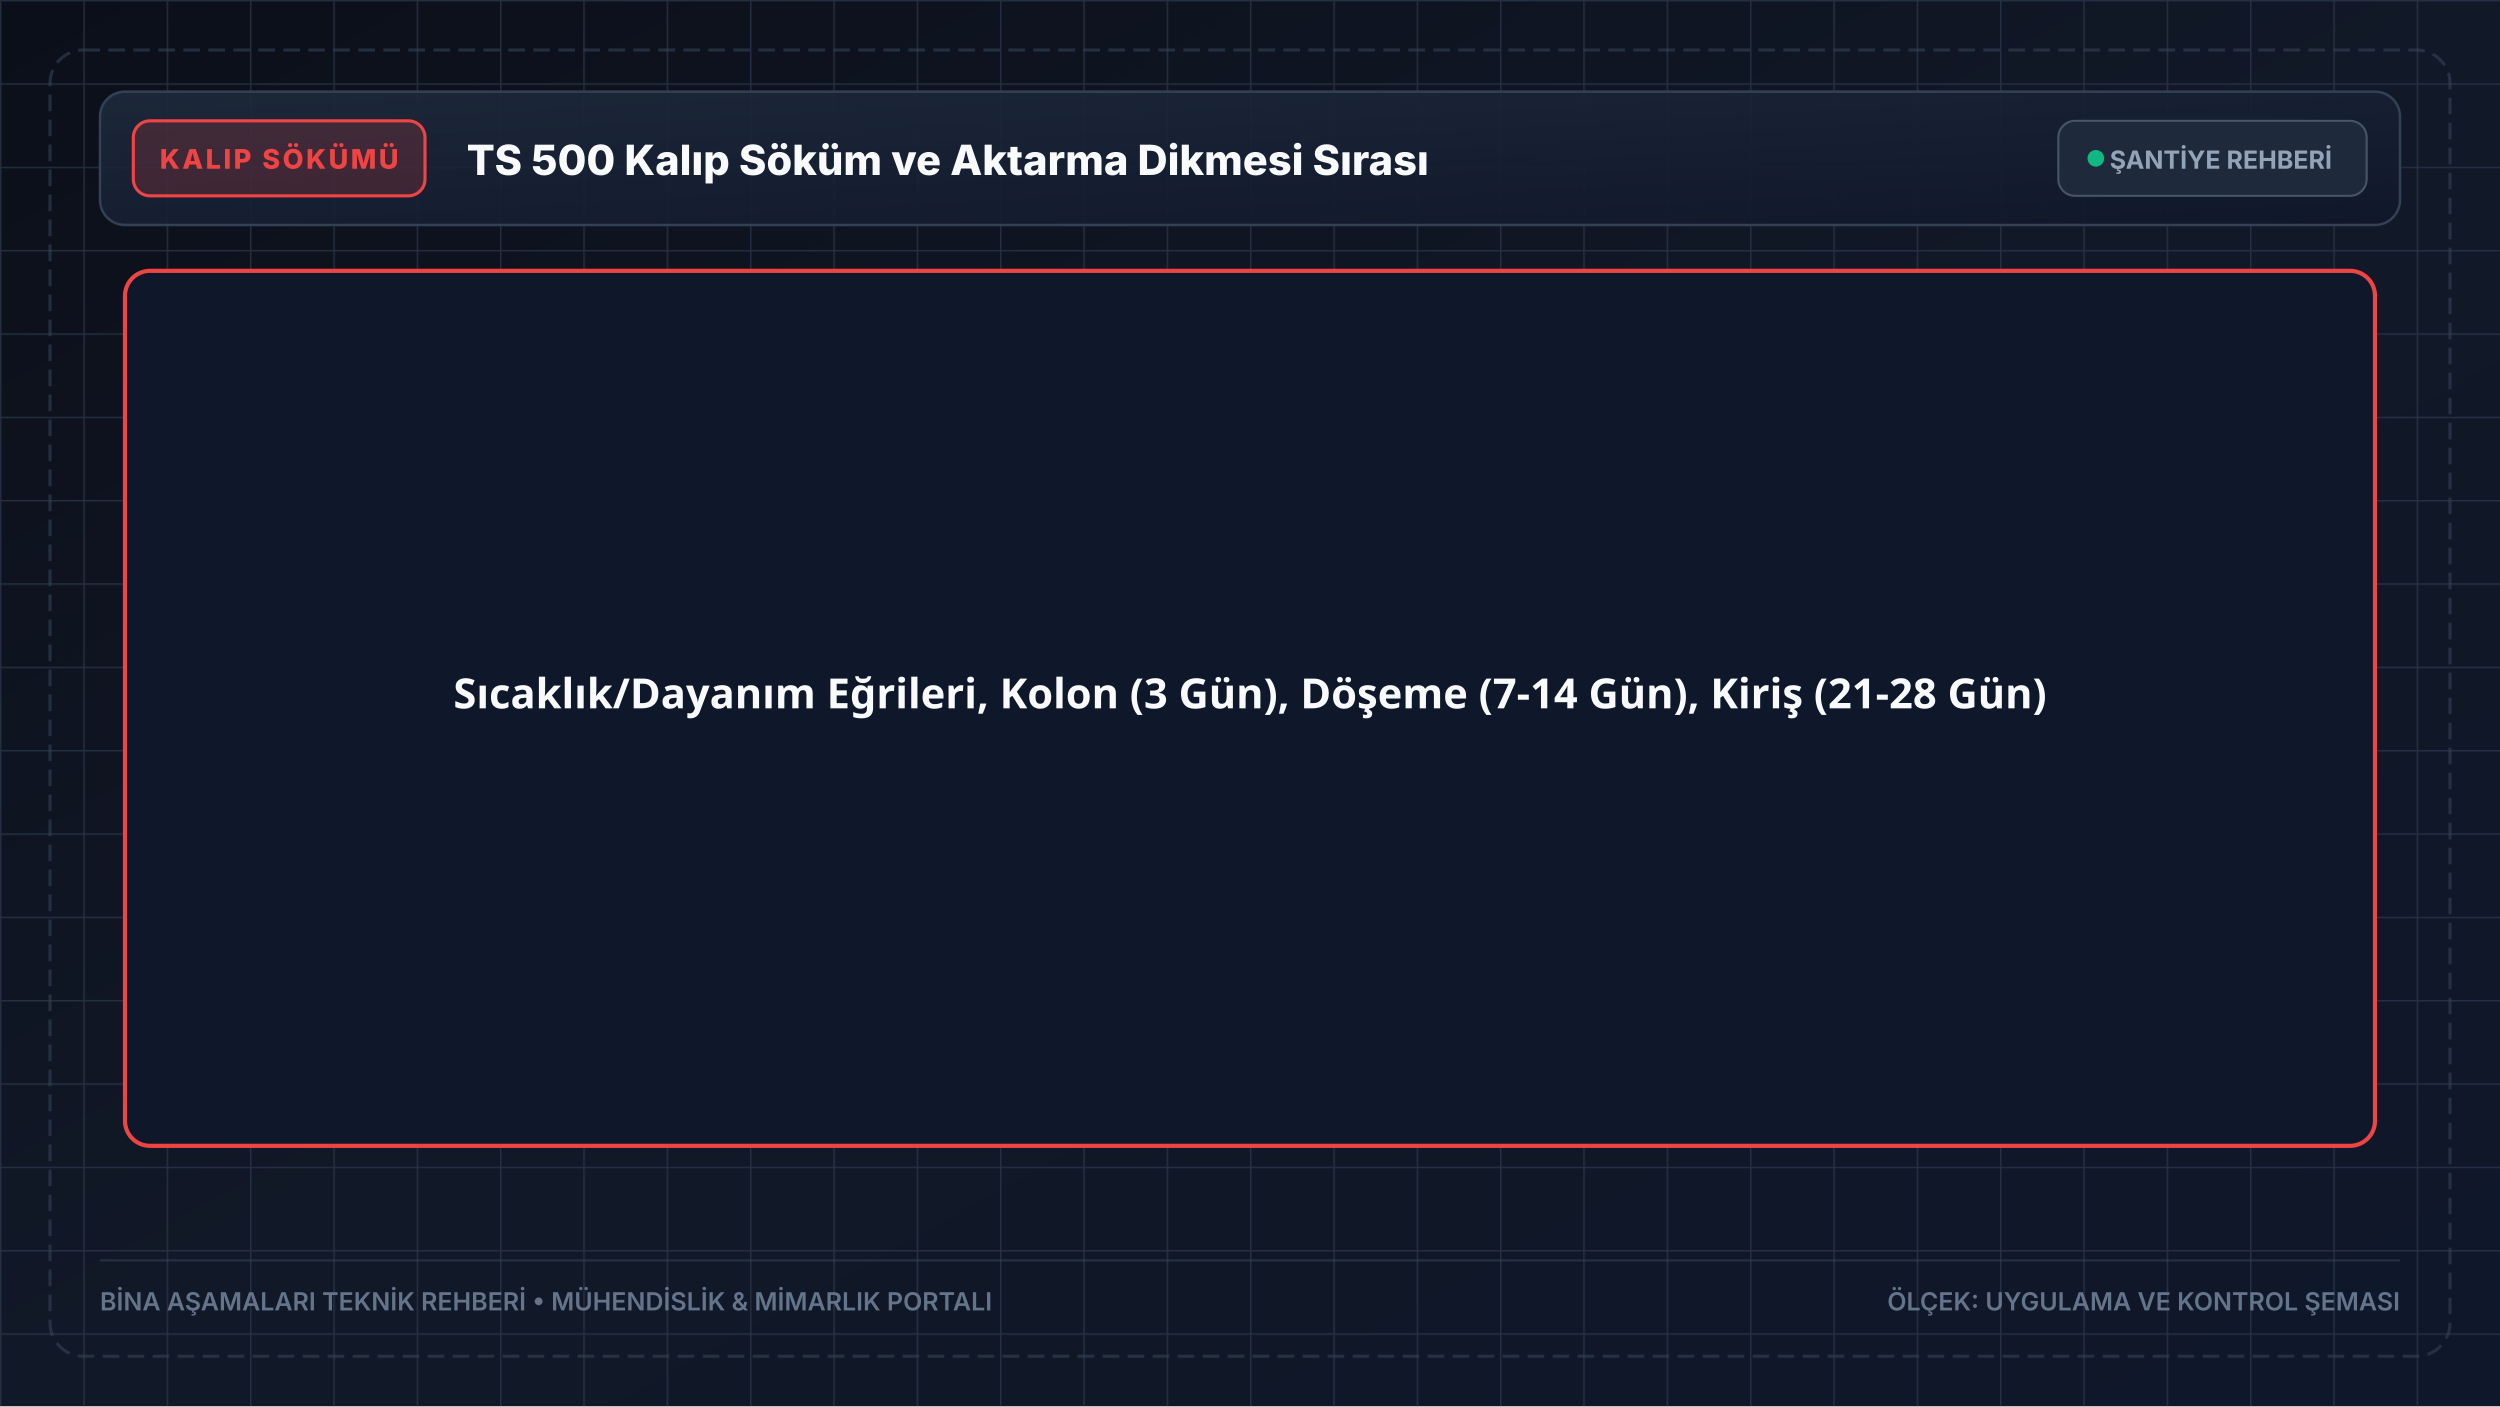
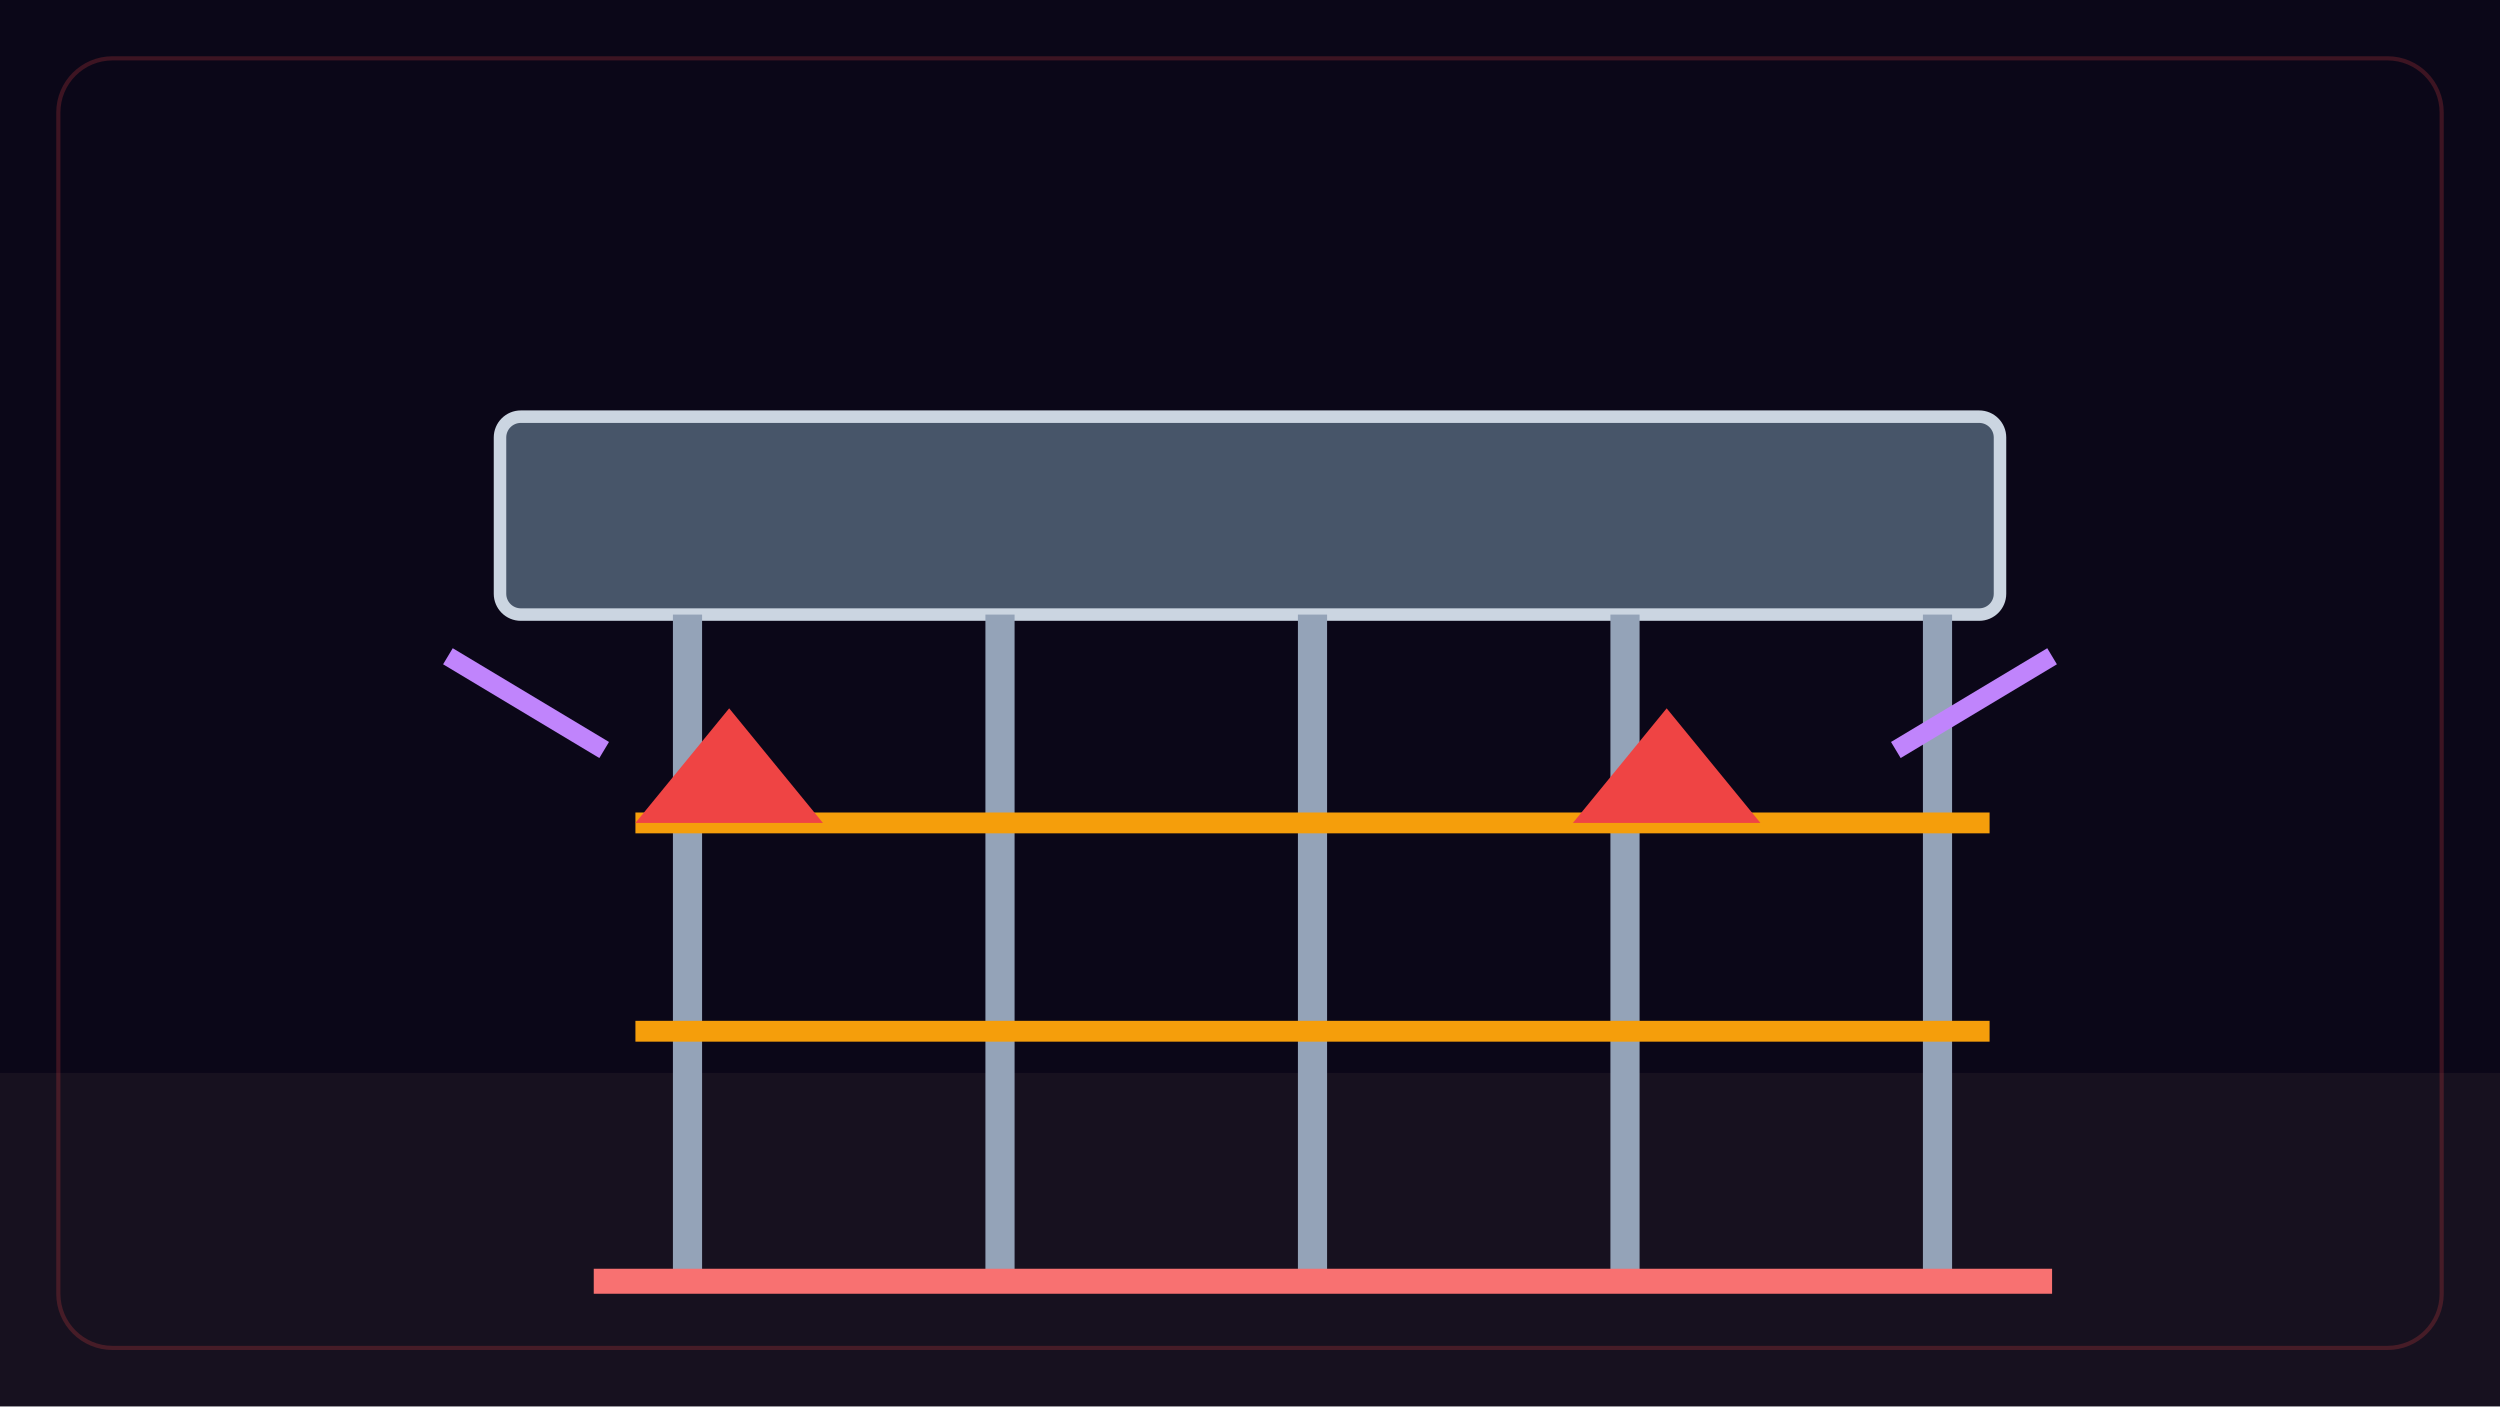
- <svg xmlns="http://www.w3.org/2000/svg" viewBox="0 0 1200 675" width="1200" height="675" fill="none">
-   <defs>
-     <linearGradient id="bgGrad" x1="0%" y1="0%" x2="100%" y2="100%">
-       <stop offset="0%" stop-color="#0b0f19" />
-       <stop offset="50%" stop-color="#111827" />
-       <stop offset="100%" stop-color="#0f172a" />
-     </linearGradient>
-     <linearGradient id="panelGrad" x1="0%" y1="0%" x2="100%" y2="100%">
-       <stop offset="0%" stop-color="#1e293b" stop-opacity="0.9" />
-       <stop offset="100%" stop-color="#0f172a" stop-opacity="0.95" />
-     </linearGradient>
-     <pattern id="blueprintGrid" width="40" height="40" patternUnits="userSpaceOnUse">
-       <path d="M 40 0 L 0 0 0 40" fill="none" stroke="#334155" stroke-width="0.75" stroke-opacity="0.3" />
-       <path d="M 200 0 L 0 0 0 200" fill="none" stroke="#334155" stroke-width="1.5" stroke-opacity="0.5" />
-     </pattern>
-   </defs>
-   <rect width="1200" height="675" fill="url(#bgGrad)" />
-   <rect width="1200" height="675" fill="url(#blueprintGrid)" />
-   <rect x="24" y="24" width="1152" height="627" rx="16" fill="none" stroke="#334155" stroke-width="1.5" stroke-dasharray="8 4" opacity="0.6" />
-   <g transform="translate(48, 44)">
-     <rect x="0" y="0" width="1104" height="64" rx="12" fill="url(#panelGrad)" stroke="#334155" stroke-width="1.2" />
-     <rect x="16" y="14" width="140" height="36" rx="8" fill="#ef4444" fill-opacity="0.18" stroke="#ef4444" stroke-width="1.5" />
-     <text x="86" y="37" fill="#ef4444" font-family="system-ui, -apple-system, sans-serif" font-size="13" font-weight="800" text-anchor="middle" letter-spacing="1.2">KALIP SÖKÜMÜ</text>
-     <text x="176" y="40" fill="#f8fafc" font-family="system-ui, -apple-system, sans-serif" font-size="20" font-weight="800">TS 500 Kalıp Söküm ve Aktarma Dikmesi Sırası</text>
-     <rect x="940" y="14" width="148" height="36" rx="8" fill="#1e293b" stroke="#475569" stroke-width="1" />
-     <circle cx="958" cy="32" r="4" fill="#10b981" />
-     <text x="1018" y="37" fill="#94a3b8" font-family="system-ui, -apple-system, sans-serif" font-size="12" font-weight="700" text-anchor="middle">ŞANTİYE REHBERİ</text>
+ <svg xmlns="http://www.w3.org/2000/svg" viewBox="0 0 1200 675">
+   <rect width="1200" height="675" fill="#0b0718" />
+   <rect y="515" width="1200" height="160" fill="#17111f" />
+   <g transform="translate(120 105)">
+     <rect x="120" y="95" width="720" height="95" rx="10" fill="#475569" stroke="#cbd5e1" stroke-width="6" />
+     <g stroke="#94a3b8" stroke-width="14">
+       <path d="M210 190v320M360 190v320M510 190v320M660 190v320M810 190v320" />
+     </g>
+     <g stroke="#f59e0b" stroke-width="10">
+       <path d="M185 290h650M185 390h650" />
+     </g>
+     <g fill="#ef4444">
+       <path d="M230 235l-45 55h90z" />
+       <path d="M680 235l-45 55h90z" />
+     </g>
+     <g stroke="#c084fc" stroke-width="9">
+       <path d="M95 210l75 45" />
+       <path d="M865 210l-75 45" />
+     </g>
+     <path d="M165 510h700" stroke="#f87171" stroke-width="12" />
  </g>
-   <g transform="translate(60, 130)">
-     <rect x="0" y="0" width="1080" height="420" rx="12" fill="#0f172a" stroke="#ef4444" stroke-width="2" />
-     <text x="540" y="210" fill="#f8fafc" font-family="sans-serif" font-size="20" font-weight="700" text-anchor="middle">Sıcaklık/Dayanım Eğrileri, Kolon (3 Gün), Döşeme (7-14 Gün), Kiriş (21-28 Gün)</text>
-   </g>
-   <g transform="translate(48, 605)">
-     <line x1="0" y1="0" x2="1104" y2="0" stroke="#334155" stroke-width="1" opacity="0.6" />
-     <text x="0" y="24" fill="#64748b" font-family="system-ui, -apple-system, sans-serif" font-size="12" font-weight="600">BİNA AŞAMALARI TEKNİK REHBERİ • MÜHENDİSLİK &amp; MİMARLIK PORTALI</text>
-     <text x="1104" y="24" fill="#64748b" font-family="system-ui, -apple-system, sans-serif" font-size="12" font-weight="600" text-anchor="end">ÖLÇEK: UYGULAMA VE KONTROL ŞEMASI</text>
-   </g>
+   <rect x="28" y="28" width="1144" height="619" rx="26" fill="none" stroke="#ef4444" stroke-opacity=".22" stroke-width="2" />
</svg>
